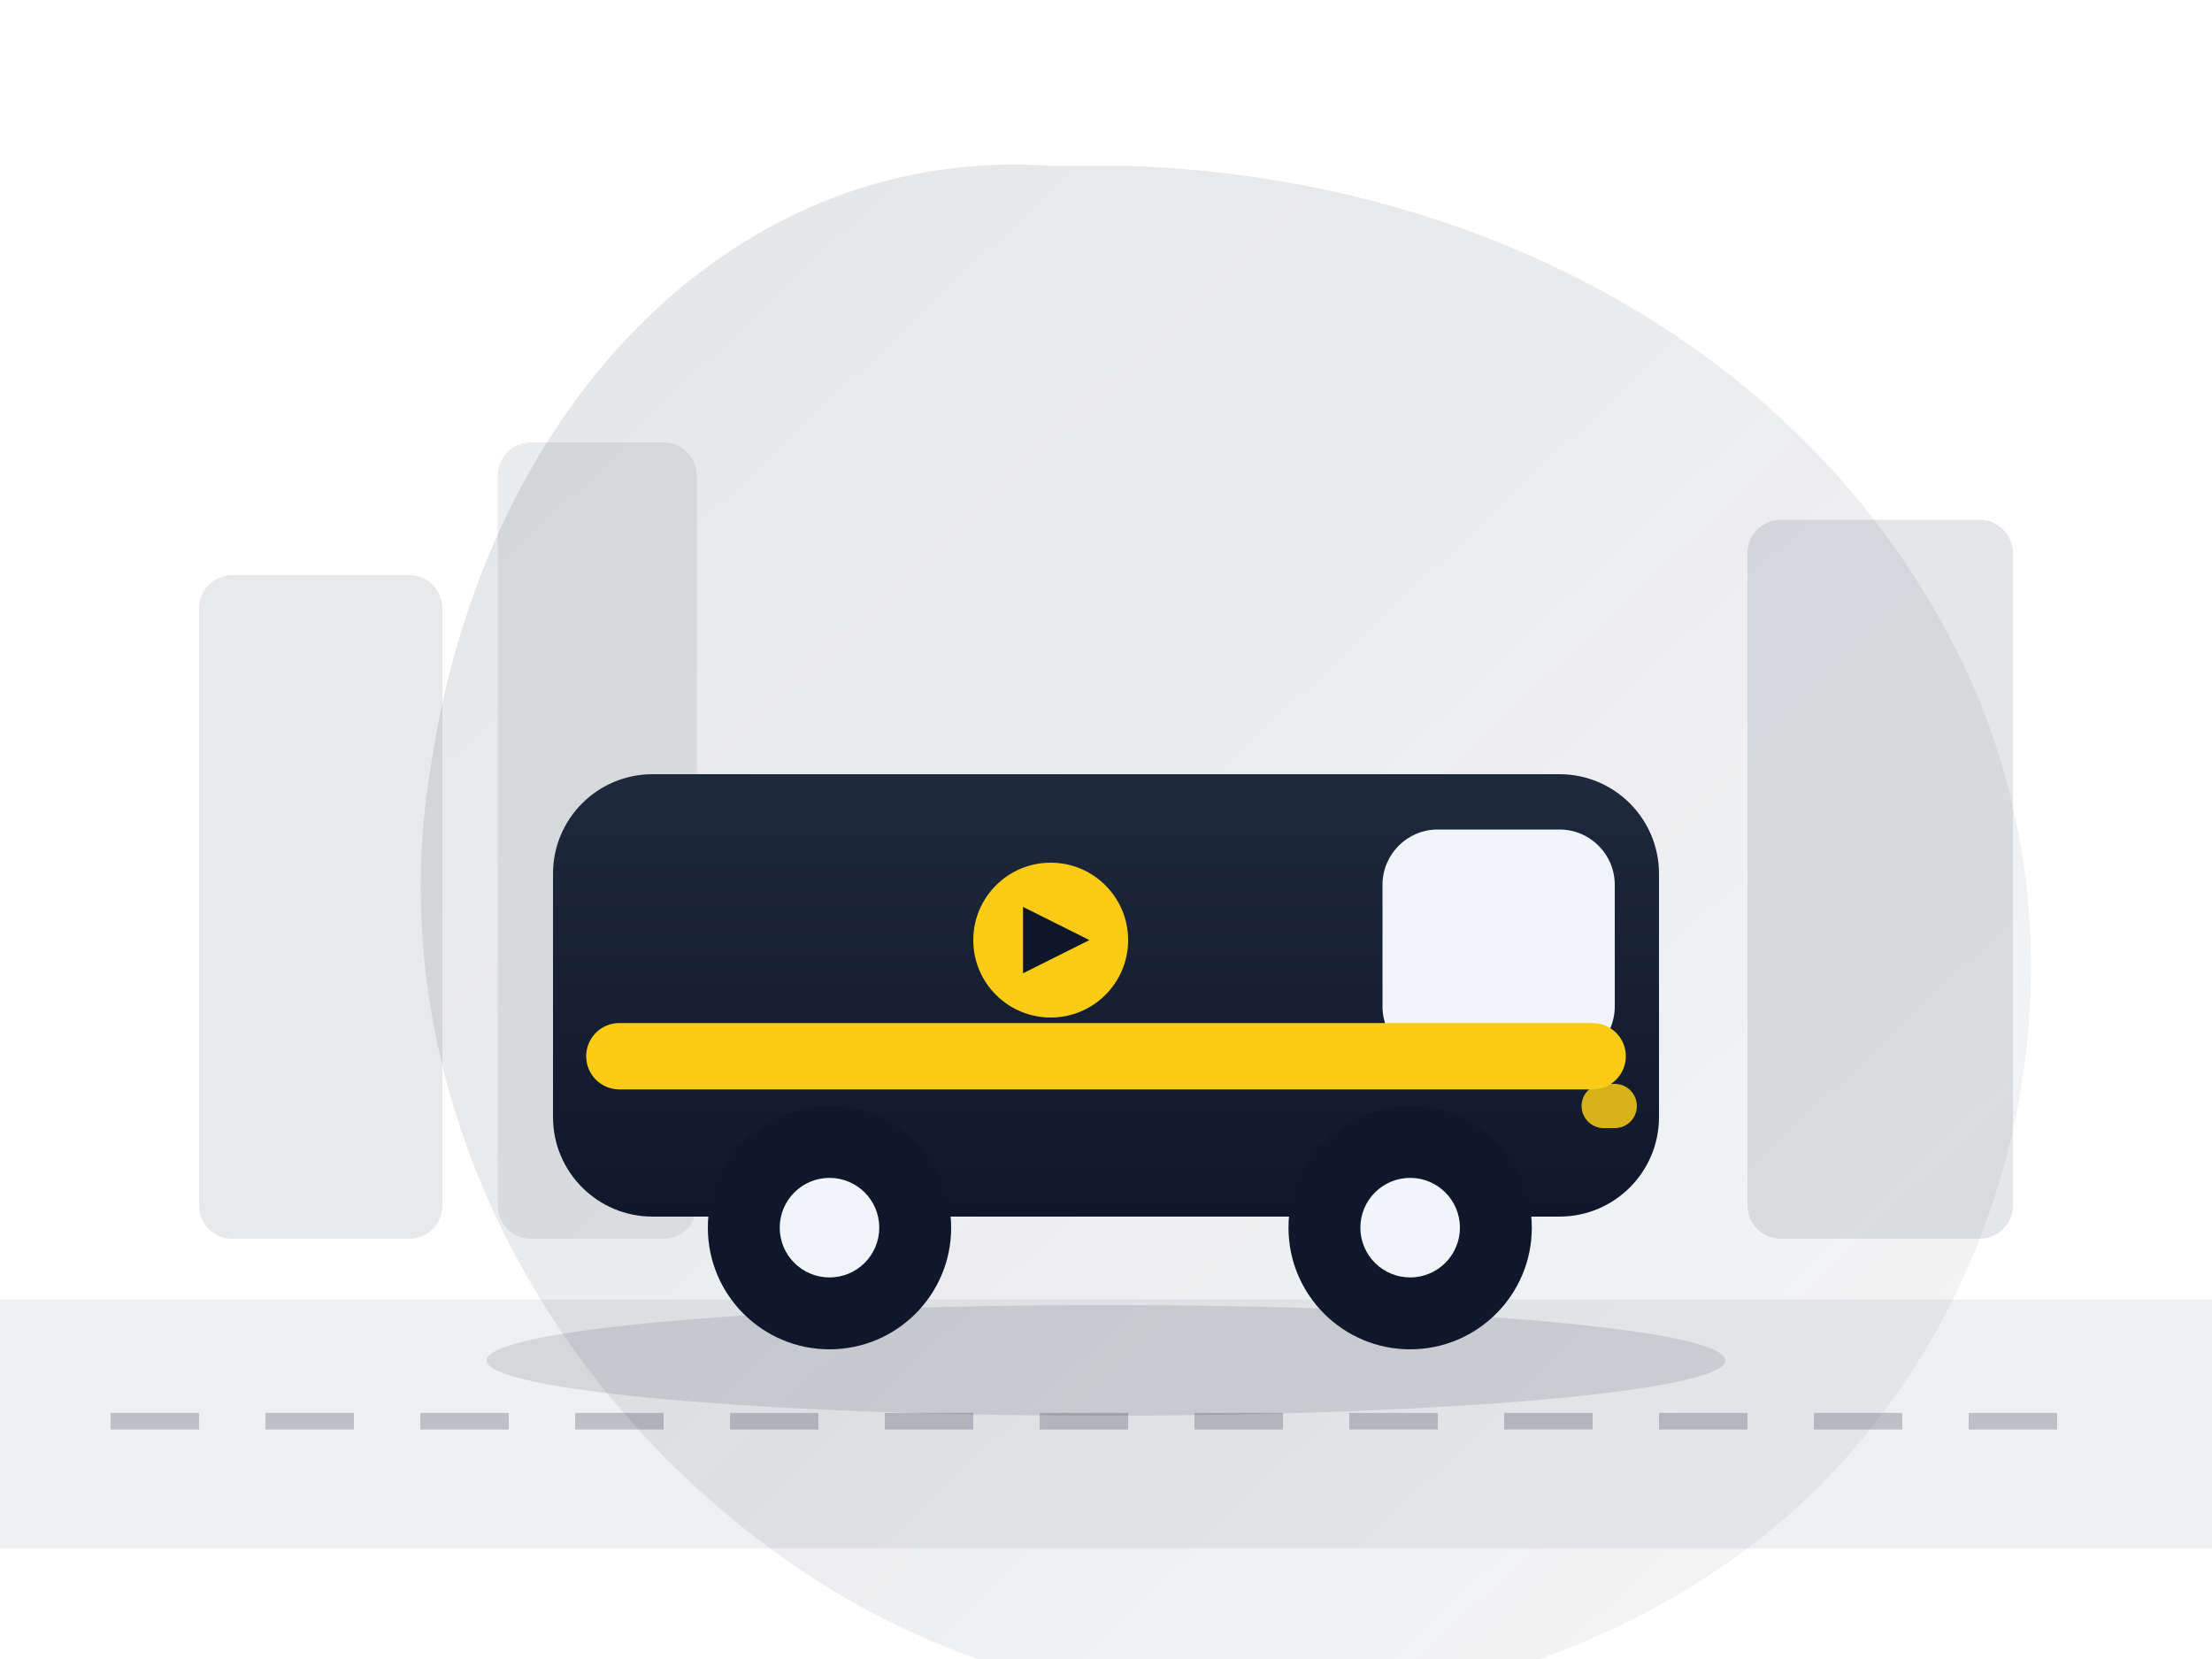
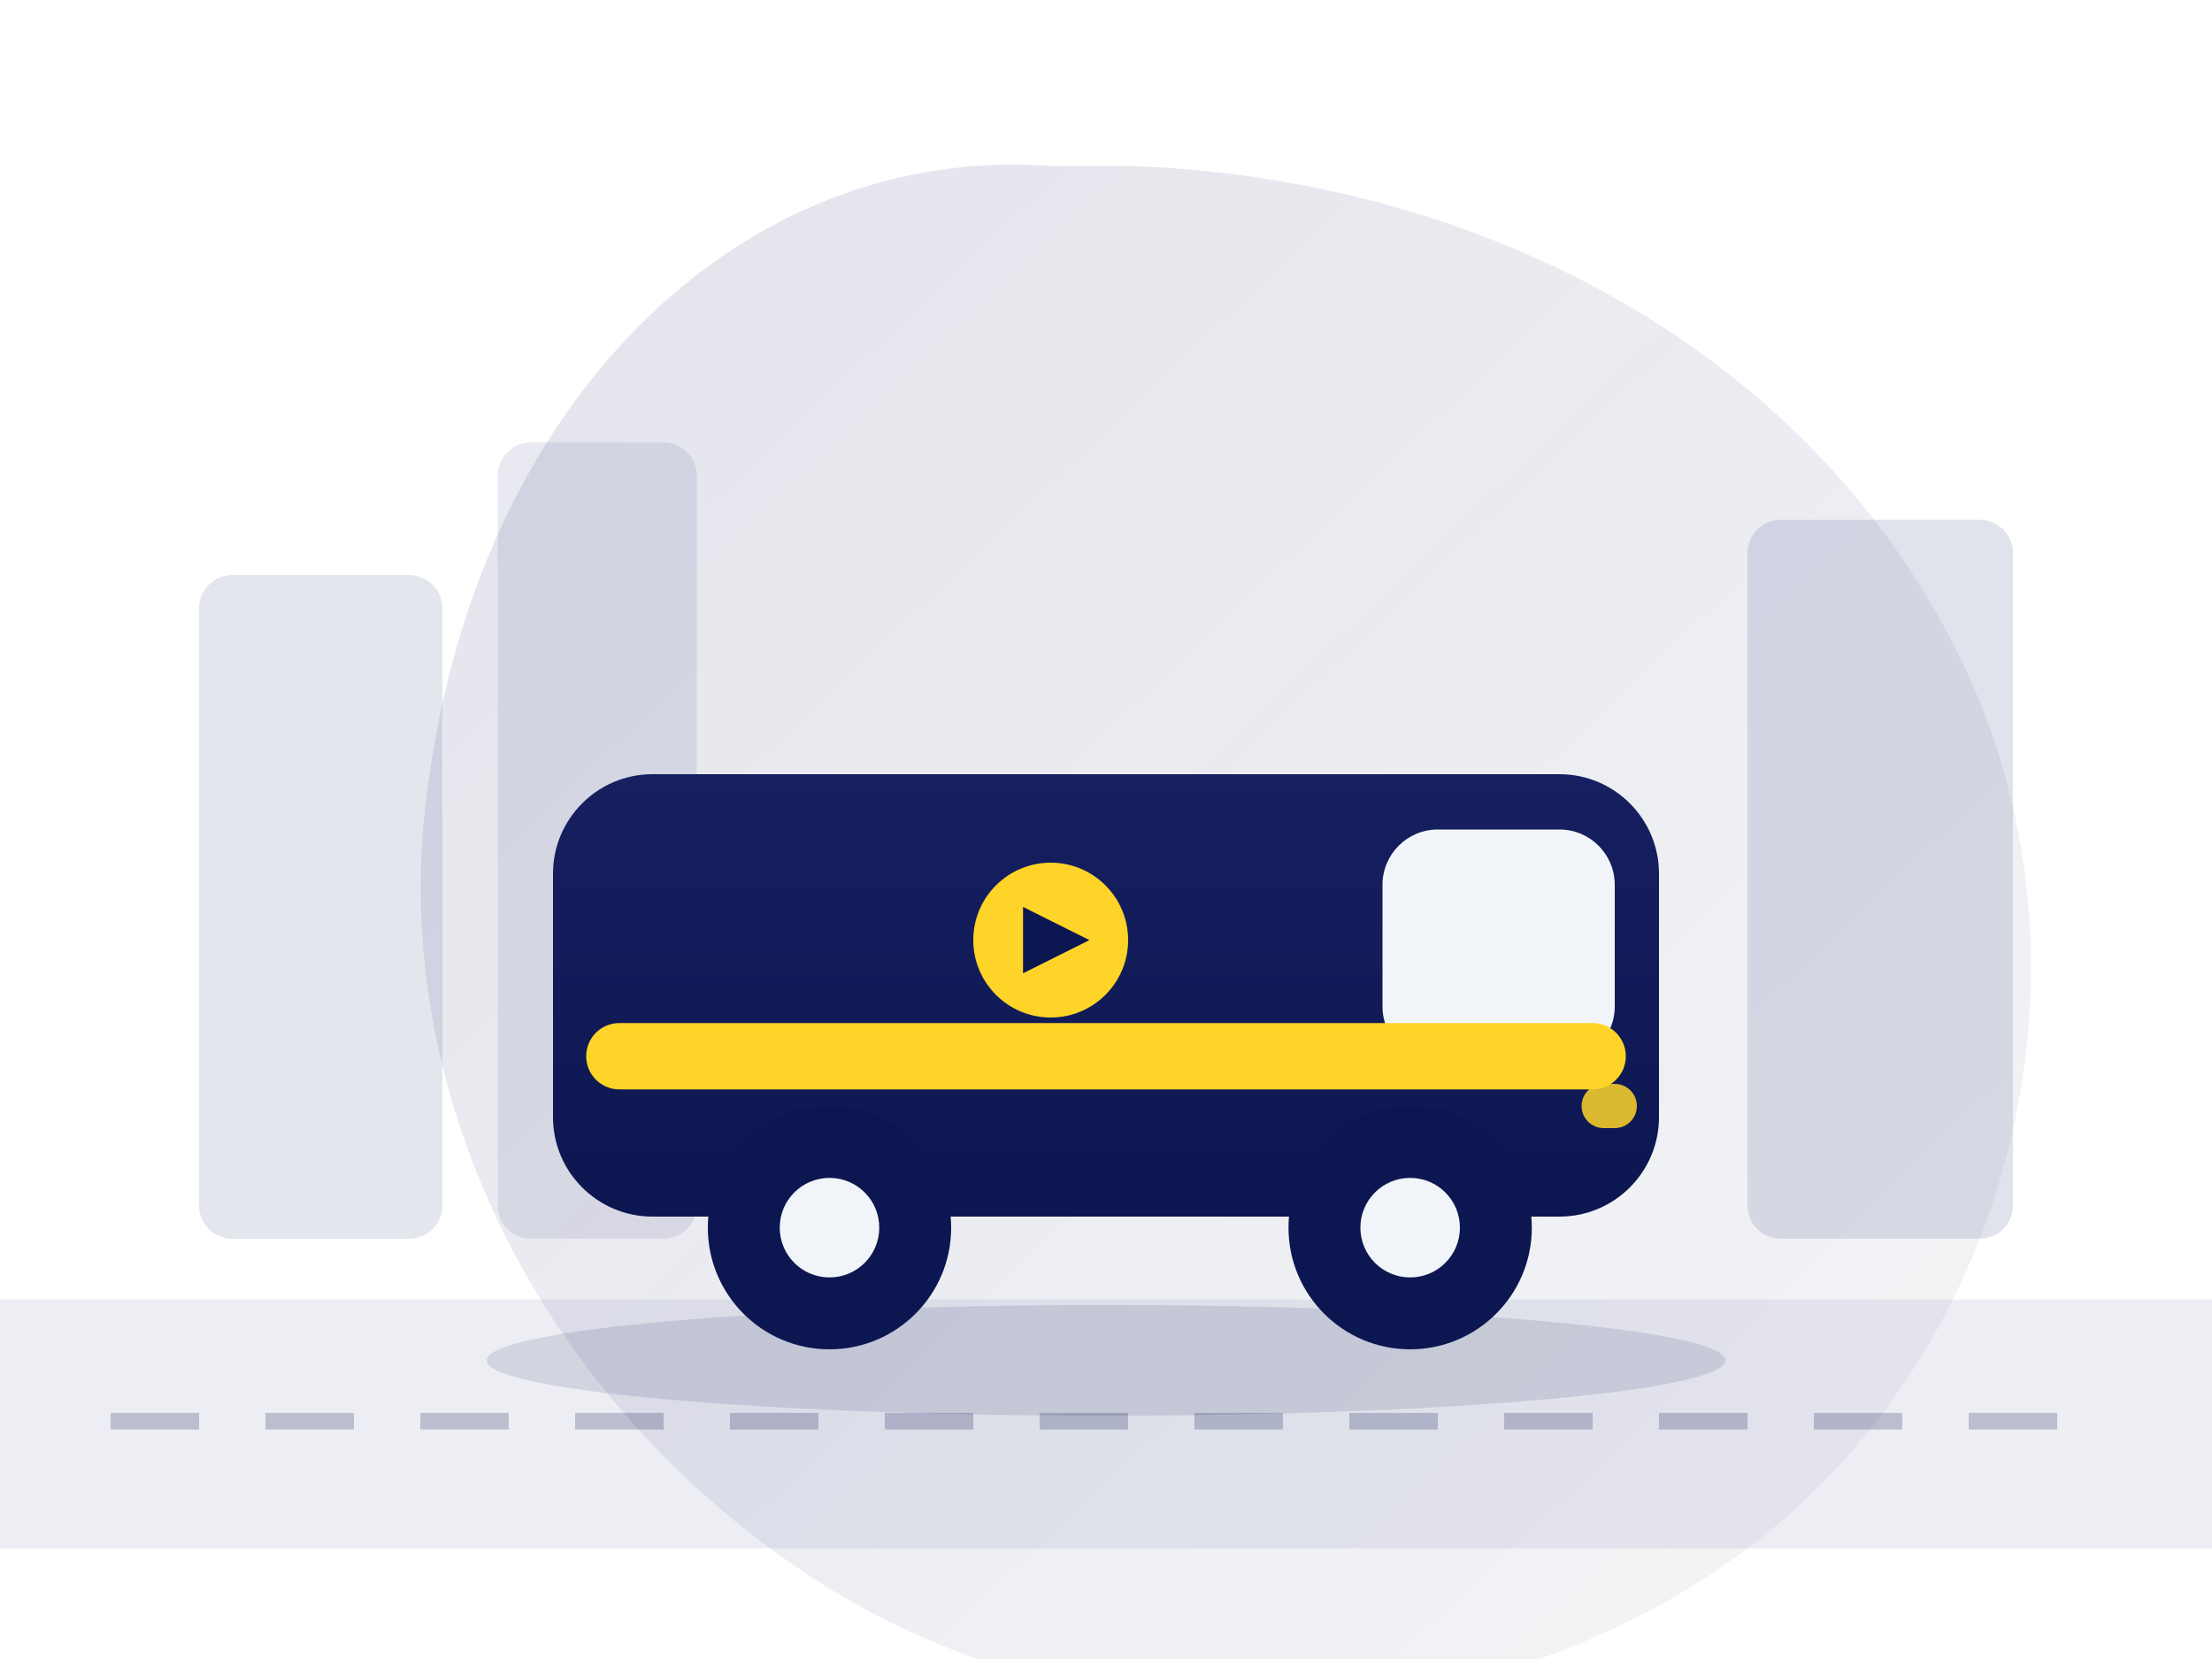
<svg xmlns="http://www.w3.org/2000/svg" viewBox="0 0 400 300" role="img">
  <defs>
    <linearGradient id="mbd-pickup-vehicle-blob" x1="0" y1="0" x2="1" y2="1">
-       <stop offset="0%" stop-color="#1e293b" stop-opacity="0.12" />
-       <stop offset="100%" stop-color="#0f172a" stop-opacity="0.04" />
+       <stop offset="0%" stop-color="#162060" stop-opacity="0.12" />
+       <stop offset="100%" stop-color="#0C1650" stop-opacity="0.04" />
    </linearGradient>
    <linearGradient id="mbd-pickup-vehicle-body" x1="0" y1="0" x2="0" y2="1">
-       <stop offset="0%" stop-color="#1e293b" />
-       <stop offset="100%" stop-color="#0f172a" />
+       <stop offset="0%" stop-color="#162060" />
+       <stop offset="100%" stop-color="#0C1650" />
    </linearGradient>
  </defs>
  <g id="backdrop">
    <path fill="url(#mbd-pickup-vehicle-blob)" d="M204 30c62 2 122 32 150 88 28 56 10 126-38 162-48 36-118 38-168 6-50-32-80-90-70-148C88 72 134 26 190 30c4 0 9 0 14 0Z" />
  </g>
  <g id="skyline">
-     <rect x="36" y="104" width="44" height="120" rx="6" fill="#334155" opacity="0.12" />
-     <rect x="90" y="80" width="36" height="144" rx="6" fill="#334155" opacity="0.1" />
-     <rect x="316" y="94" width="48" height="130" rx="6" fill="#334155" opacity="0.13" />
+     <rect x="36" y="104" width="44" height="120" rx="6" fill="#1A2870" opacity="0.12" />
+     <rect x="90" y="80" width="36" height="144" rx="6" fill="#1A2870" opacity="0.1" />
+     <rect x="316" y="94" width="48" height="130" rx="6" fill="#1A2870" opacity="0.13" />
  </g>
  <g id="road">
-     <rect x="0" y="235" width="400" height="45" fill="#334155" opacity="0.08" />
-     <line x1="20" y1="257" x2="380" y2="257" stroke="#0f172a" stroke-opacity="0.22" stroke-width="3" stroke-dasharray="16 12" />
+     <rect x="0" y="235" width="400" height="45" fill="#1A2870" opacity="0.08" />
+     <line x1="20" y1="257" x2="380" y2="257" stroke="#0C1650" stroke-opacity="0.22" stroke-width="3" stroke-dasharray="16 12" />
  </g>
  <g id="shadow">
-     <ellipse cx="200" cy="246" rx="112" ry="10" fill="#0f172a" opacity="0.12" />
+     <ellipse cx="200" cy="246" rx="112" ry="10" fill="#0C1650" opacity="0.12" />
  </g>
  <g id="van-body">
    <rect x="100" y="140" width="200" height="80" rx="18" fill="url(#mbd-pickup-vehicle-body)" />
    <rect x="250" y="150" width="42" height="42" rx="10" fill="#f1f5f9" />
-     <rect x="106" y="185" width="188" height="12" rx="6" fill="#facc15" />
-     <rect x="286" y="196" width="10" height="8" rx="4" fill="#facc15" opacity="0.85" />
+     <rect x="106" y="185" width="188" height="12" rx="6" fill="#FED428" />
+     <rect x="286" y="196" width="10" height="8" rx="4" fill="#FED428" opacity="0.85" />
  </g>
  <g id="badge">
-     <circle cx="190" cy="170" r="14" fill="#facc15" />
-     <path d="M185 164 L197 170 L185 176 Z" fill="#0f172a" />
+     <circle cx="190" cy="170" r="14" fill="#FED428" />
+     <path d="M185 164 L197 170 L185 176 Z" fill="#0C1650" />
  </g>
  <g id="wheel-rear">
-     <circle cx="150" cy="222" r="22" fill="#0f172a" />
+     <circle cx="150" cy="222" r="22" fill="#0C1650" />
    <circle cx="150" cy="222" r="9" fill="#f1f5f9" />
  </g>
  <g id="wheel-front">
-     <circle cx="255" cy="222" r="22" fill="#0f172a" />
+     <circle cx="255" cy="222" r="22" fill="#0C1650" />
    <circle cx="255" cy="222" r="9" fill="#f1f5f9" />
  </g>
</svg>
